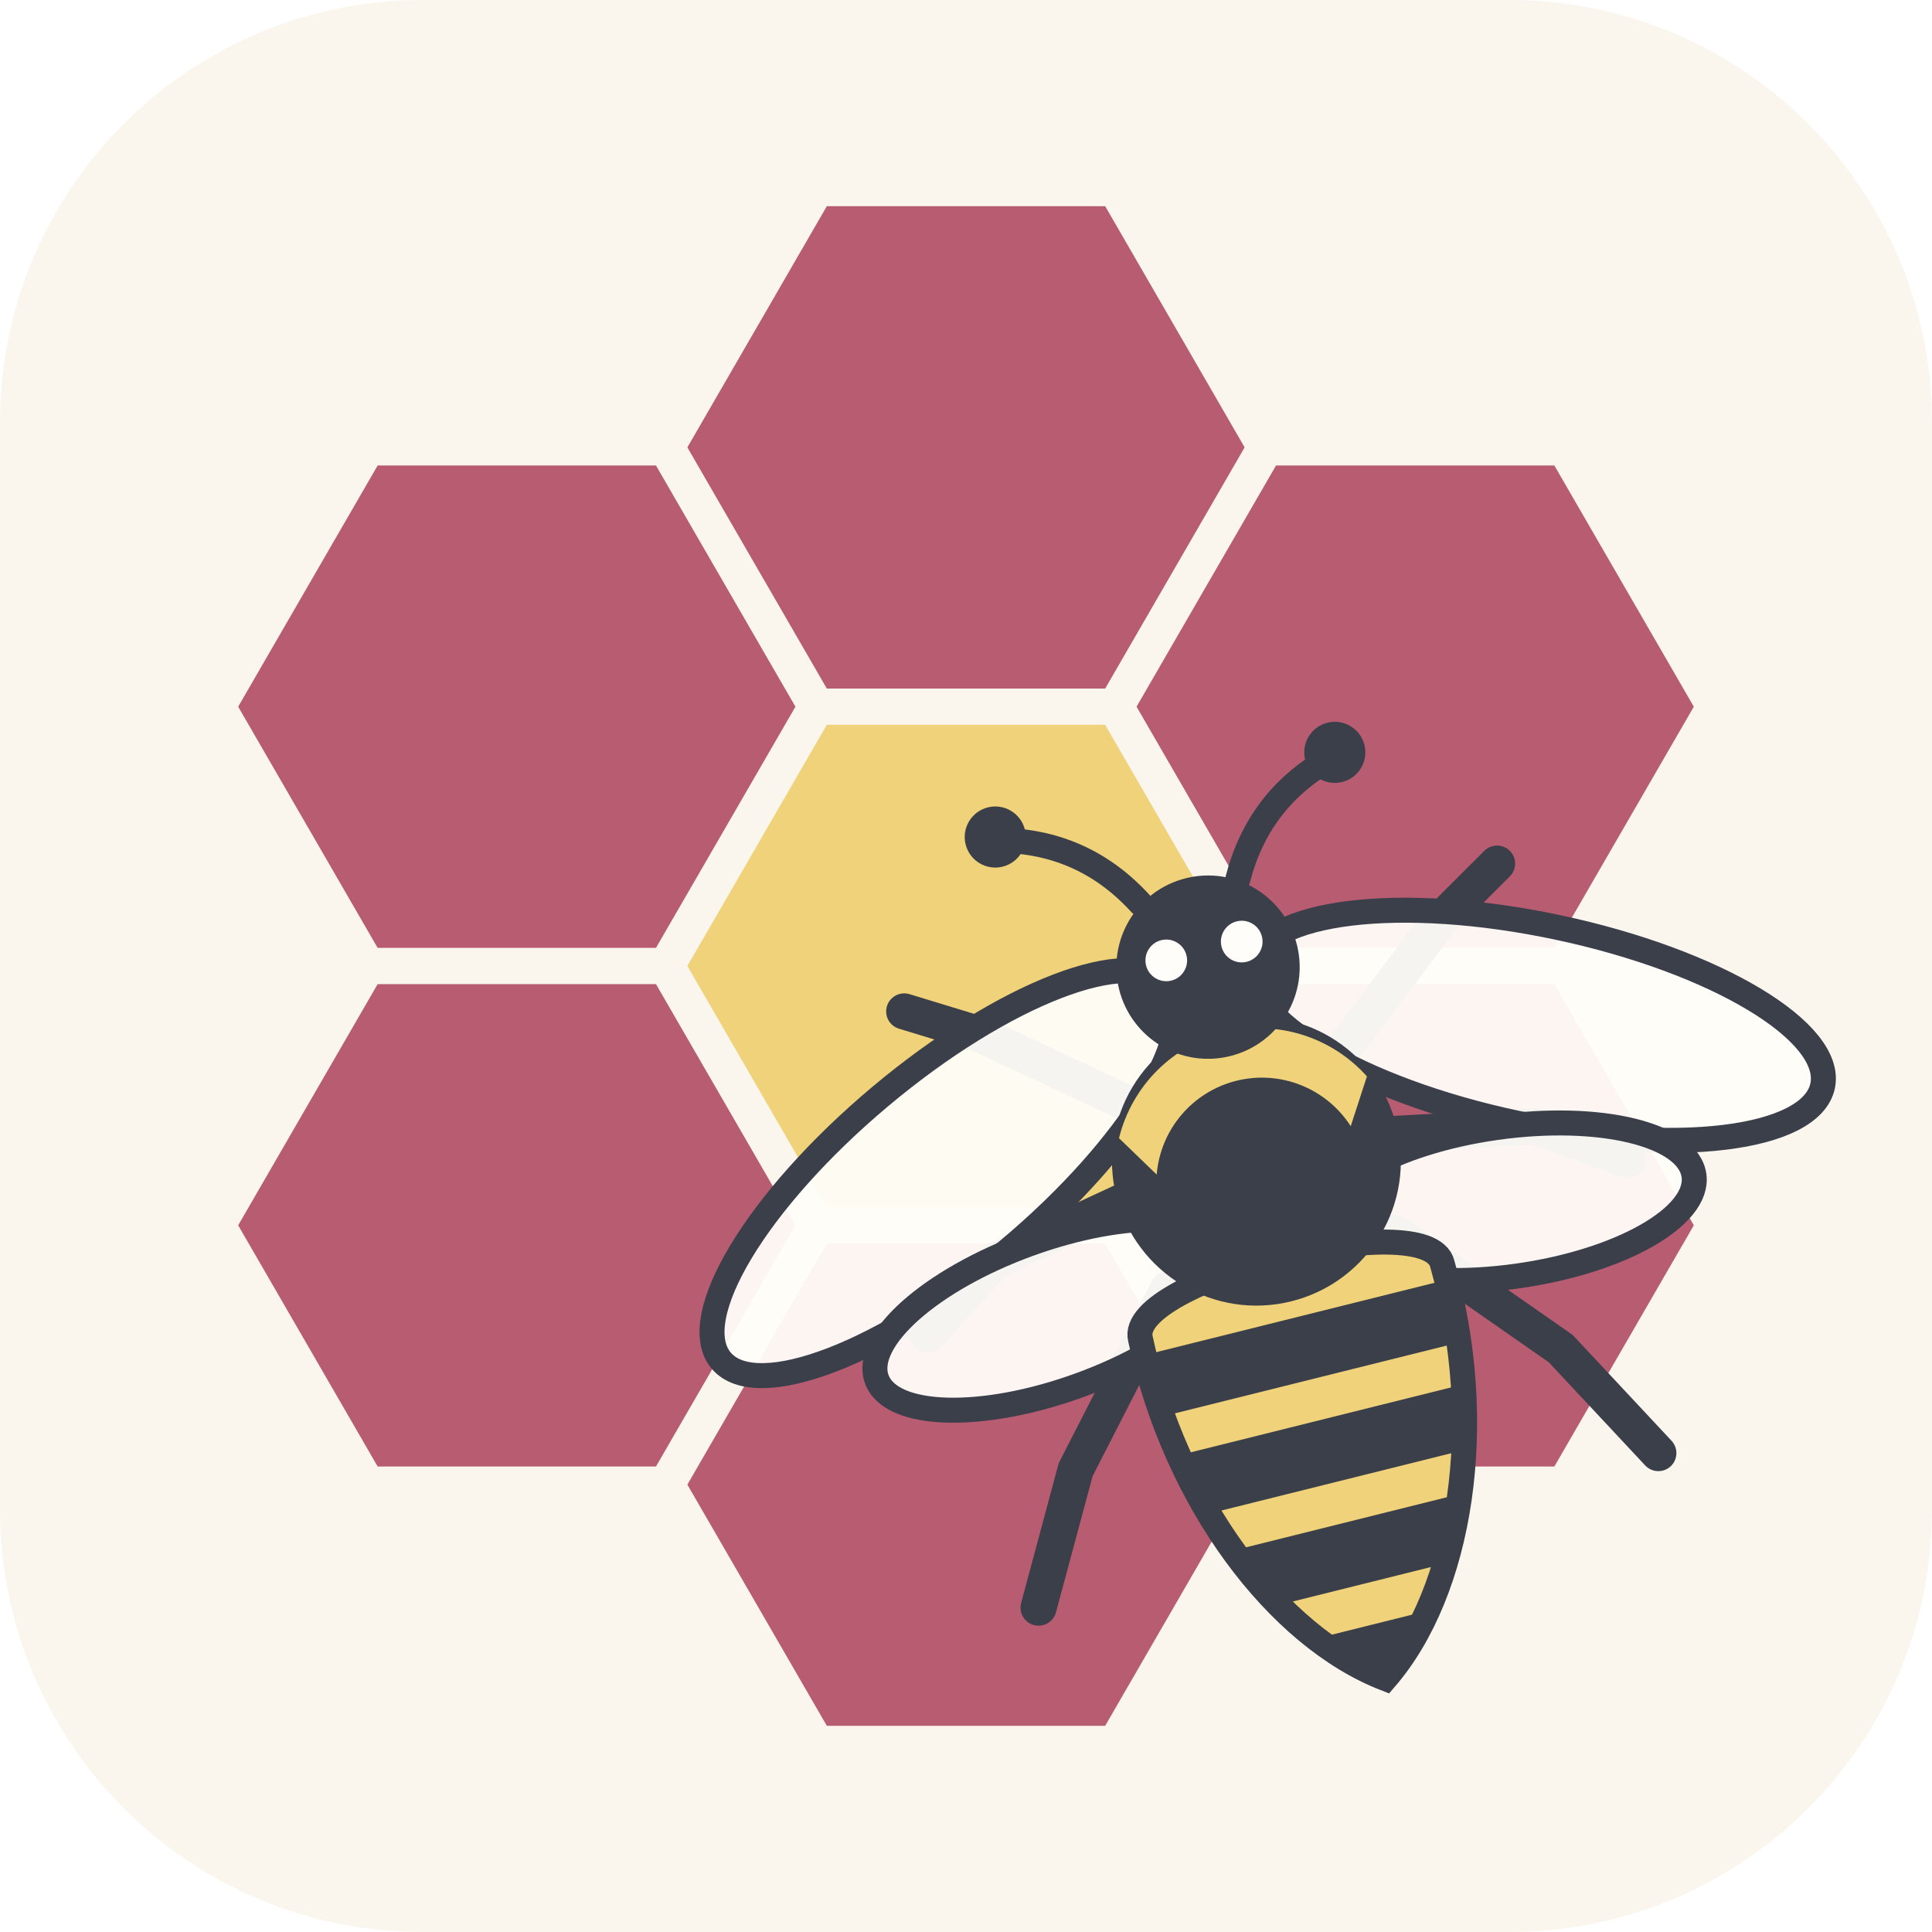
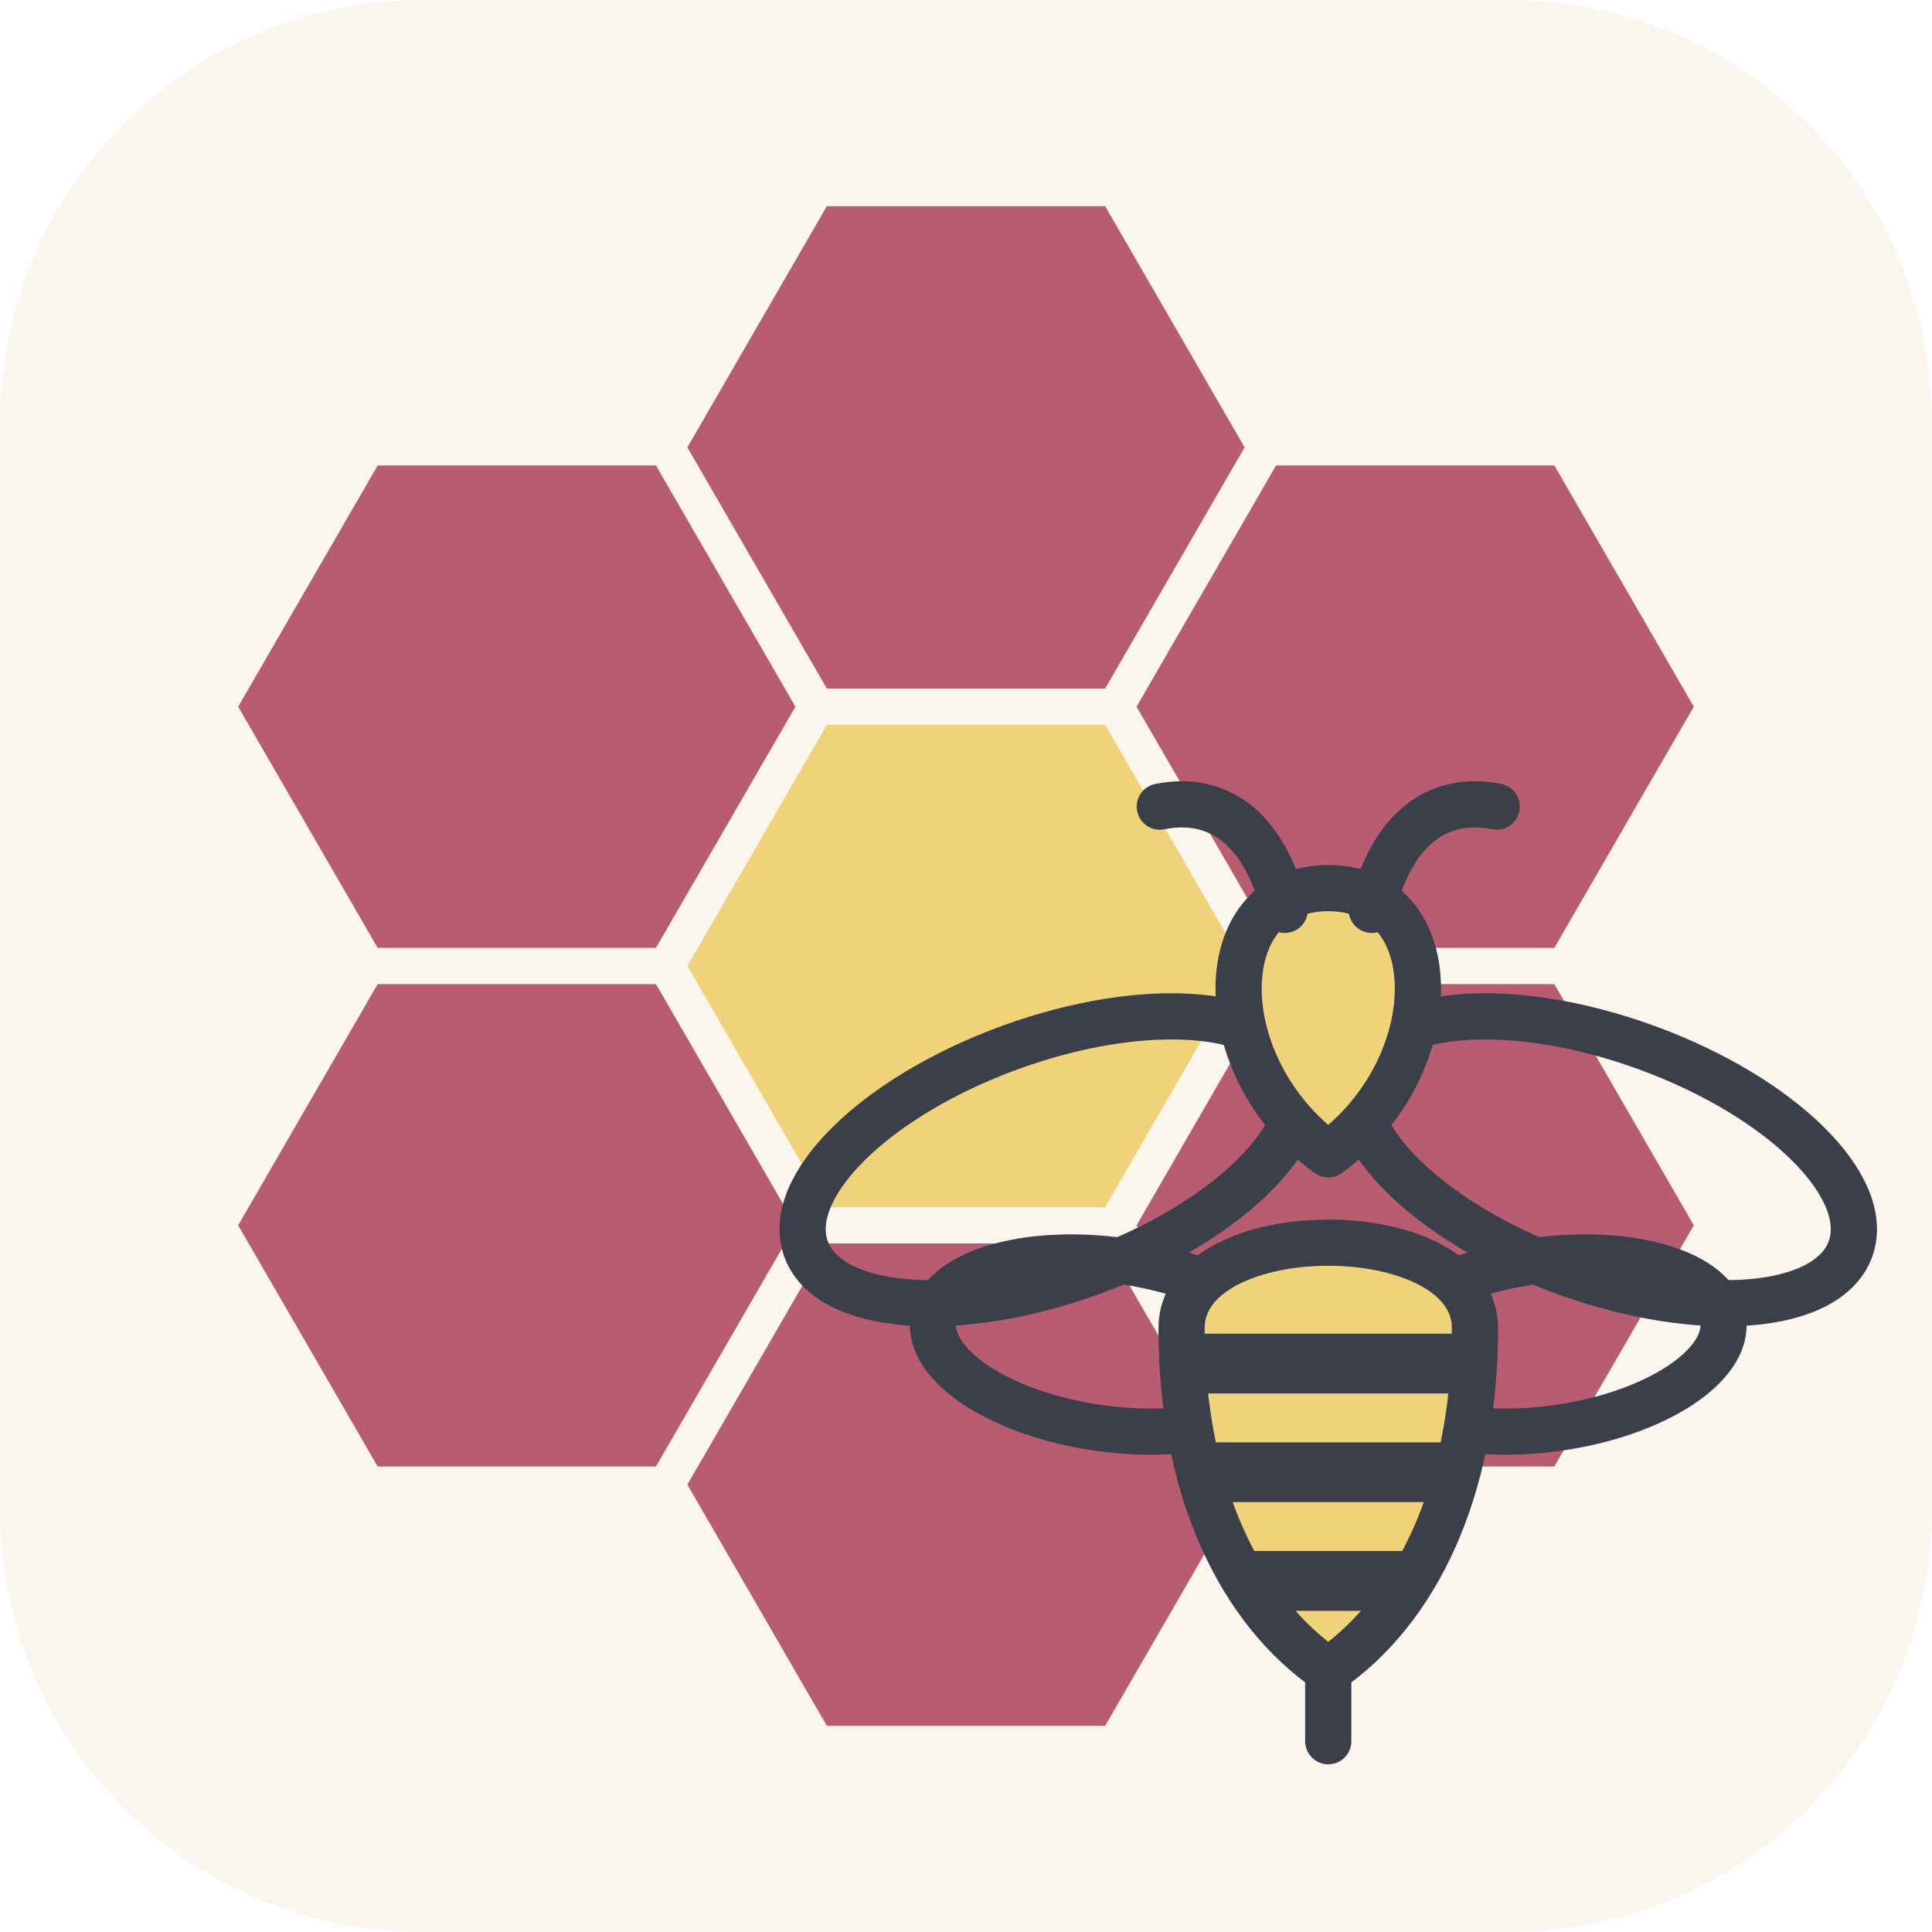
<svg xmlns="http://www.w3.org/2000/svg" viewBox="0 0 64 64">
  <rect width="64" height="64" rx="14" fill="#FAF6EE" />
  <polygon points="41.23,32.00 36.61,39.99 27.39,39.99 22.77,32.00 27.39,24.01 36.61,24.01" fill="#EFD27A" />
  <polygon points="56.11,40.59 51.49,48.58 42.27,48.58 37.65,40.59 42.27,32.60 51.49,32.60" fill="#B85C72" />
  <polygon points="41.23,49.18 36.61,57.17 27.39,57.17 22.77,49.18 27.39,41.19 36.61,41.19" fill="#B85C72" />
  <polygon points="26.35,40.59 21.73,48.58 12.51,48.58 7.89,40.59 12.51,32.60 21.73,32.60" fill="#B85C72" />
  <polygon points="26.35,23.41 21.73,31.40 12.51,31.40 7.89,23.41 12.51,15.42 21.73,15.42" fill="#B85C72" />
  <polygon points="41.23,14.82 36.61,22.81 27.39,22.81 22.77,14.82 27.39,6.83 36.61,6.83" fill="#B85C72" />
  <polygon points="56.11,23.41 51.49,31.40 42.27,31.40 37.65,23.41 42.27,15.42 51.49,15.42" fill="#B85C72" />
-   <g transform="translate(43 44) rotate(-14) scale(.92)">
+   <g transform="translate(44 44) scale(.9)">
    <clipPath id="babd">
-       <path d="M-5.6 -1 C-5.6 -3.2 5.6 -3.2 5.6 -1 C5.8 5 3.4 10.6 0 13 C-3.4 10.6 -5.8 5 -5.6 -1 Z" />
+       <path d="M-5.4 0 C-5.4 -4.2 5.4 -4.2 5.4 0 C5.4 6 3.2 10.4 0 12.6 C-3.2 10.4 -5.4 6 -5.4 0 Z" />
    </clipPath>
-     <path d="M-4.2 -9.5 L-8.5 -13 L-11 -14.5" fill="none" stroke="#3B3F4A" stroke-width="1.3" stroke-linecap="round" stroke-linejoin="round" />
-     <path d="M-4.8 -6 L-10 -5 L-13 -3" fill="none" stroke="#3B3F4A" stroke-width="1.3" stroke-linecap="round" stroke-linejoin="round" />
-     <path d="M-4.2 -2.5 L-9 3 L-11.5 7.5" fill="none" stroke="#3B3F4A" stroke-width="1.3" stroke-linecap="round" stroke-linejoin="round" />
-     <path d="M4.2 -9.5 L8.5 -13 L11 -14.5" fill="none" stroke="#3B3F4A" stroke-width="1.3" stroke-linecap="round" stroke-linejoin="round" />
-     <path d="M4.8 -6 L10 -5 L13 -3" fill="none" stroke="#3B3F4A" stroke-width="1.3" stroke-linecap="round" stroke-linejoin="round" />
-     <path d="M4.2 -2.5 L9 3 L11.5 7.5" fill="none" stroke="#3B3F4A" stroke-width="1.3" stroke-linecap="round" stroke-linejoin="round" />
-     <ellipse cx="-11" cy="-8.5" rx="10.5" ry="3.6" fill="#FFFDF9" fill-opacity=".95" stroke="#3B3F4A" stroke-width=".9" transform="rotate(-26 -11 -8.5)" />
-     <ellipse cx="11" cy="-8.5" rx="10.5" ry="3.6" fill="#FFFDF9" fill-opacity=".95" stroke="#3B3F4A" stroke-width=".9" transform="rotate(26 11 -8.5)" />
-     <ellipse cx="-8.4" cy="-2.6" rx="6.8" ry="2.7" fill="#FFFDF9" fill-opacity=".95" stroke="#3B3F4A" stroke-width=".9" transform="rotate(-6 -8.4 -2.6)" />
-     <ellipse cx="8.4" cy="-2.6" rx="6.8" ry="2.7" fill="#FFFDF9" fill-opacity=".95" stroke="#3B3F4A" stroke-width=".9" transform="rotate(6 8.4 -2.6)" />
-     <path d="M-5.6 -1 C-5.6 -3.2 5.6 -3.2 5.6 -1 C5.8 5 3.4 10.6 0 13 C-3.4 10.6 -5.8 5 -5.6 -1 Z" fill="#EFD27A" />
+     <ellipse cx="-10.2" cy="-6.2" rx="9.6" ry="4.4" fill="none" stroke="#3B3F4A" stroke-width="1.7" transform="rotate(-20 -10.2 -6.2)" />
+     <ellipse cx="10.2" cy="-6.2" rx="9.6" ry="4.4" fill="none" stroke="#3B3F4A" stroke-width="1.7" transform="rotate(20 10.2 -6.2)" />
+     <ellipse cx="-8" cy="0.6" rx="6.6" ry="3.1" fill="none" stroke="#3B3F4A" stroke-width="1.7" transform="rotate(8 -8 0.6)" />
+     <ellipse cx="8" cy="0.6" rx="6.6" ry="3.1" fill="none" stroke="#3B3F4A" stroke-width="1.7" transform="rotate(-8 8 0.6)" />
+     <path d="M-5.4 0 C-5.4 -4.2 5.4 -4.2 5.4 0 C5.4 6 3.2 10.4 0 12.6 C-3.2 10.4 -5.4 6 -5.4 0 Z" fill="#EFD27A" />
    <g clip-path="url(#babd)">
-       <rect x="-8" y="-0.4" width="16" height="2.3" fill="#3B3F4A" />
-       <rect x="-8" y="3.4" width="16" height="2.3" fill="#3B3F4A" />
-       <rect x="-8" y="7.2" width="16" height="2.3" fill="#3B3F4A" />
-       <rect x="-8" y="11" width="16" height="2.3" fill="#3B3F4A" />
+       <rect x="-8" y="0.2" width="16" height="2.2" fill="#3B3F4A" />
+       <rect x="-8" y="4.2" width="16" height="2.2" fill="#3B3F4A" />
+       <rect x="-8" y="8.2" width="16" height="2.2" fill="#3B3F4A" />
    </g>
-     <path d="M-5.6 -1 C-5.6 -3.2 5.6 -3.2 5.6 -1 C5.8 5 3.4 10.6 0 13 C-3.4 10.6 -5.8 5 -5.6 -1 Z" fill="none" stroke="#3B3F4A" stroke-width=".9" />
-     <circle cx="0" cy="-6.2" r="5.2" fill="#3B3F4A" />
-     <path d="M-4.6 -8.2 A5.2 5.2 0 0 1 4.6 -8.2 L3.6 -6.6 A3.8 3.8 0 0 0 -3.6 -6.6 Z" fill="#EFD27A" />
-     <circle cx="0" cy="-13.4" r="3.3" fill="#3B3F4A" />
-     <circle cx="-1.4" cy="-14" r=".75" fill="#FFFDF9" />
-     <circle cx="1.4" cy="-14" r=".75" fill="#FFFDF9" />
-     <path d="M-1.8 -16.2 q-1.4 -2.6 -4.2 -3.4" fill="none" stroke="#3B3F4A" stroke-width=".9" stroke-linecap="round" />
-     <circle cx="-6.3" cy="-19.8" r="1.1" fill="#3B3F4A" />
-     <path d="M1.8 -16.2 q1.4 -2.6 4.2 -3.4" fill="none" stroke="#3B3F4A" stroke-width=".9" stroke-linecap="round" />
-     <circle cx="6.3" cy="-19.8" r="1.1" fill="#3B3F4A" />
+     <path d="M-5.4 0 C-5.4 -4.2 5.4 -4.2 5.4 0 C5.4 6 3.2 10.4 0 12.6 C-3.2 10.4 -5.4 6 -5.4 0 Z" fill="none" stroke="#3B3F4A" stroke-width="1.7" stroke-linejoin="round" />
+     <path d="M0 12.6 L0 15.2" stroke="#3B3F4A" stroke-width="1.7" stroke-linecap="round" />
+     <path d="M0 -6.4 C-4.4 -9.6 -4.4 -16.2 0 -16.2 C4.4 -16.2 4.4 -9.6 0 -6.4 Z" fill="#EFD27A" stroke="#3B3F4A" stroke-width="1.7" stroke-linejoin="round" />
+     <path d="M-1.6 -15.4 C-2.4 -18.6 -4.2 -19.6 -6.2 -19.2" fill="none" stroke="#3B3F4A" stroke-width="1.7" stroke-linecap="round" />
+     <path d="M1.6 -15.4 C2.4 -18.6 4.2 -19.6 6.2 -19.2" fill="none" stroke="#3B3F4A" stroke-width="1.7" stroke-linecap="round" />
  </g>
</svg>
